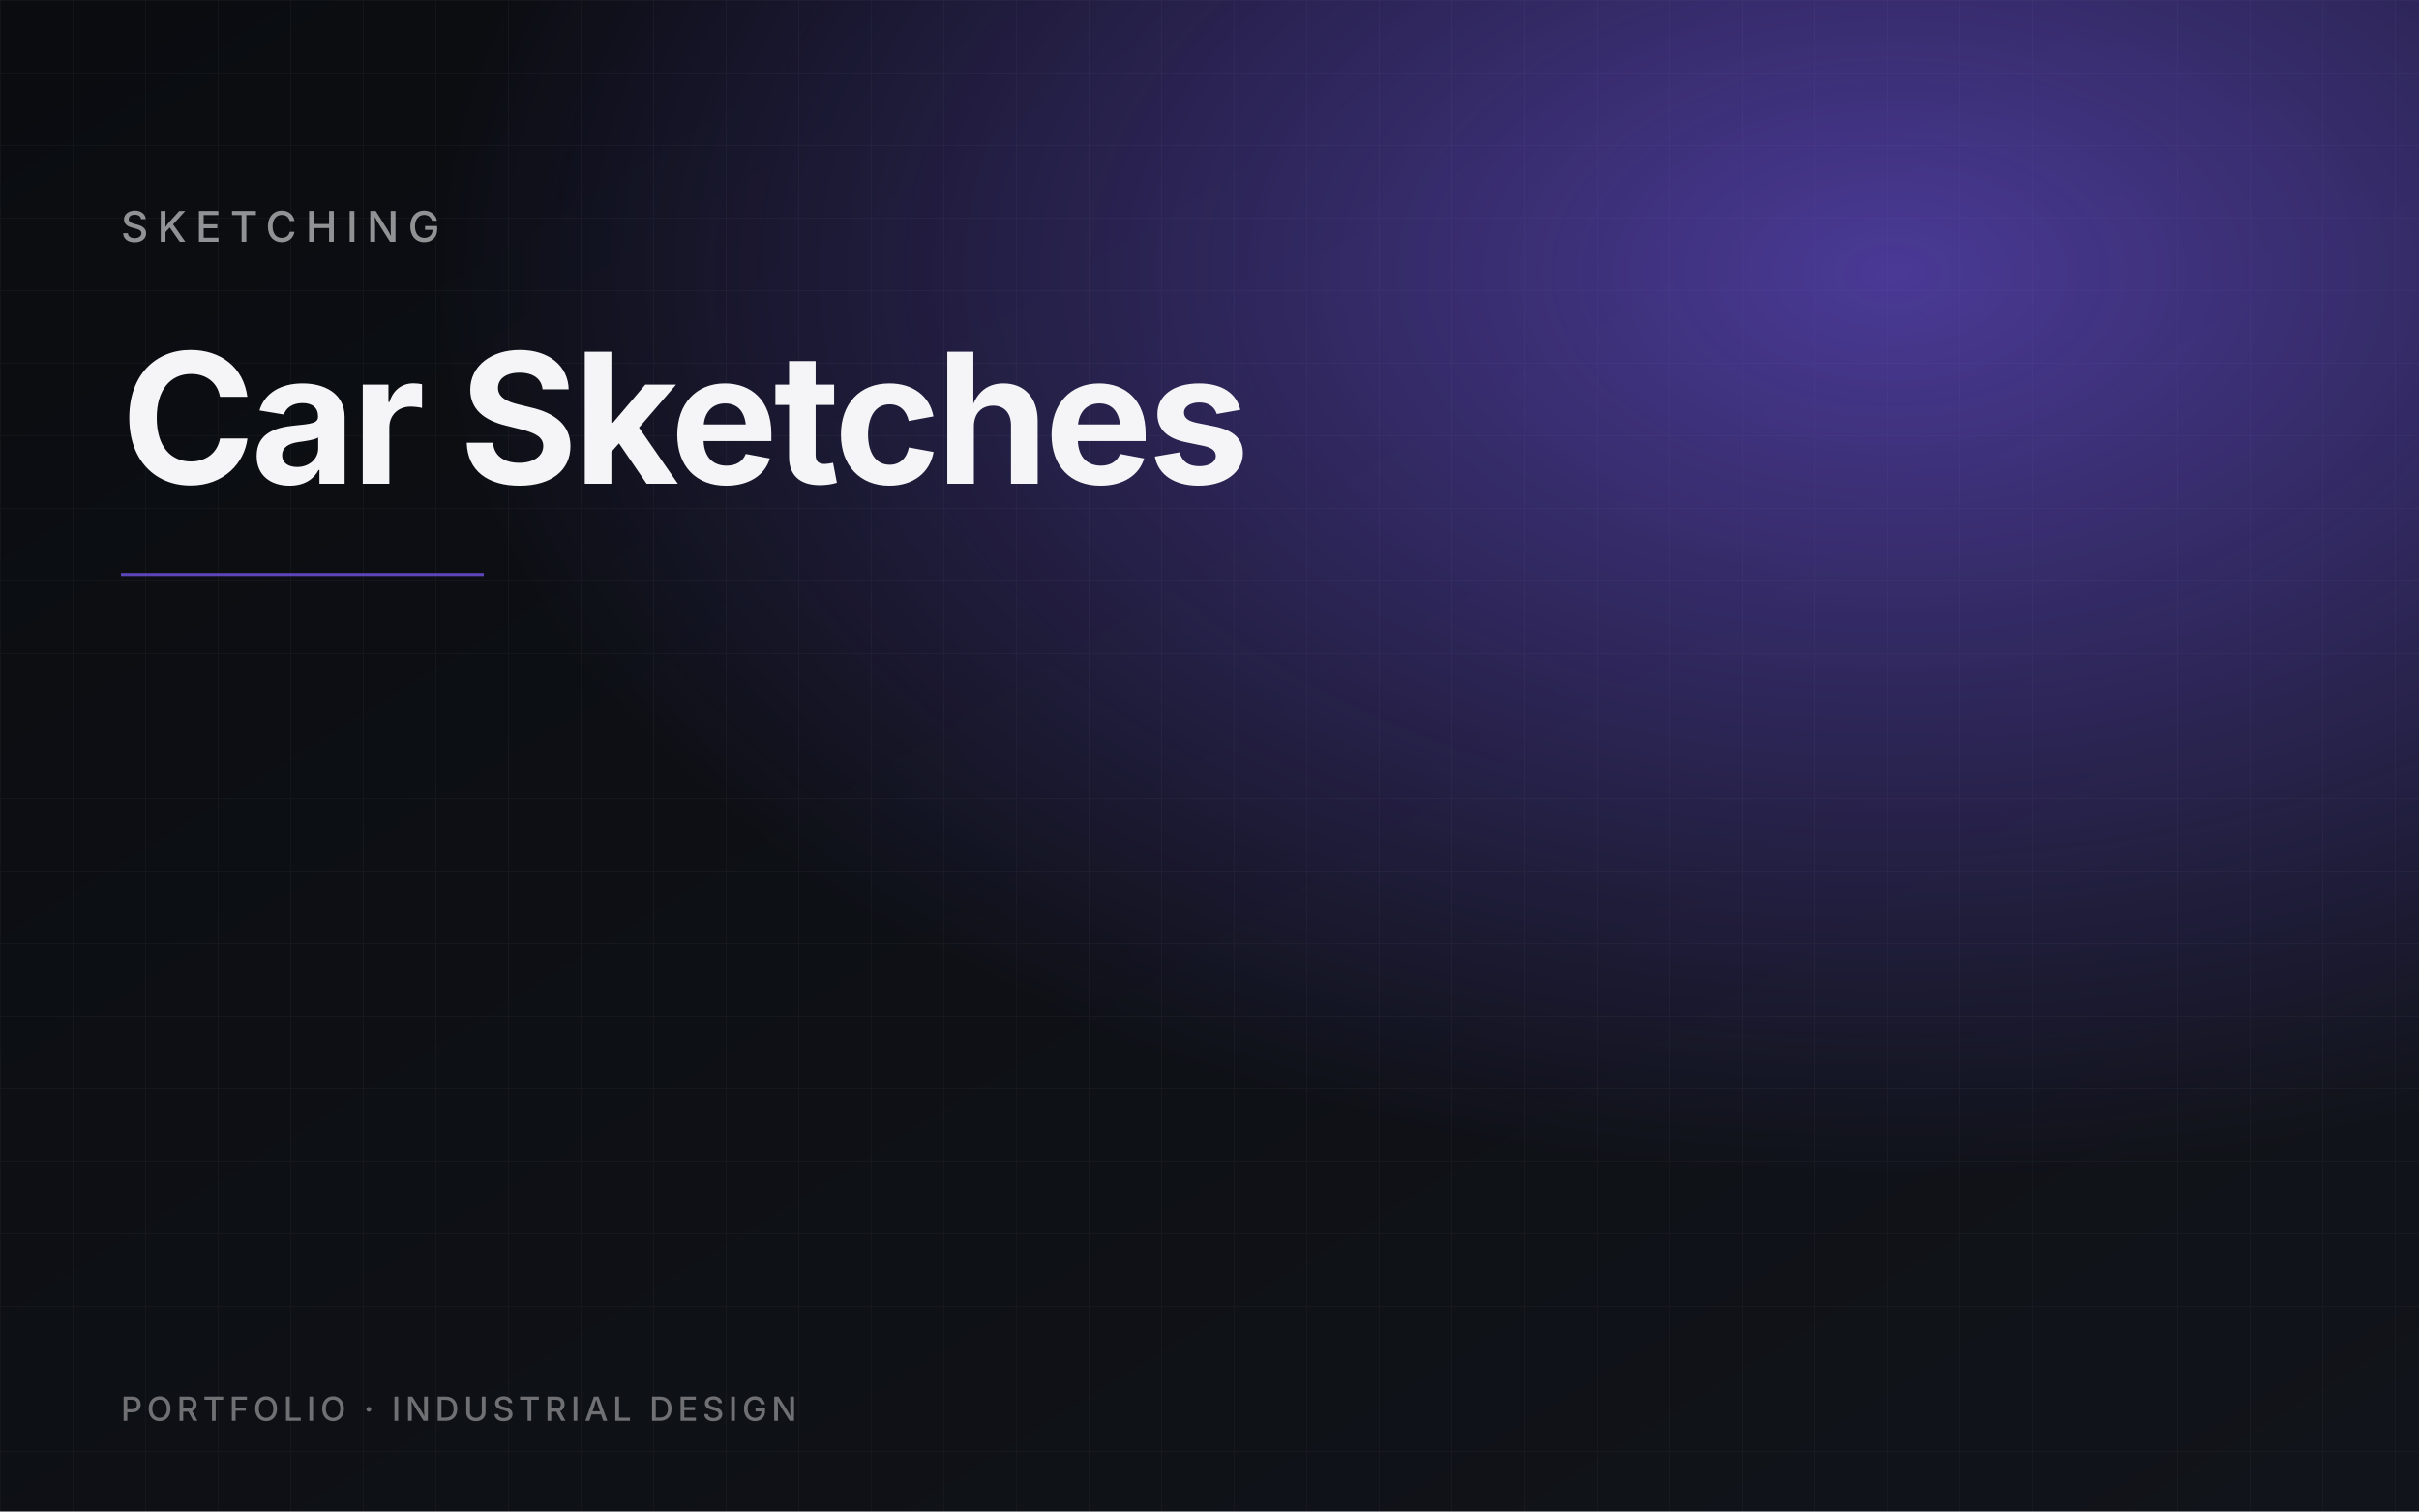
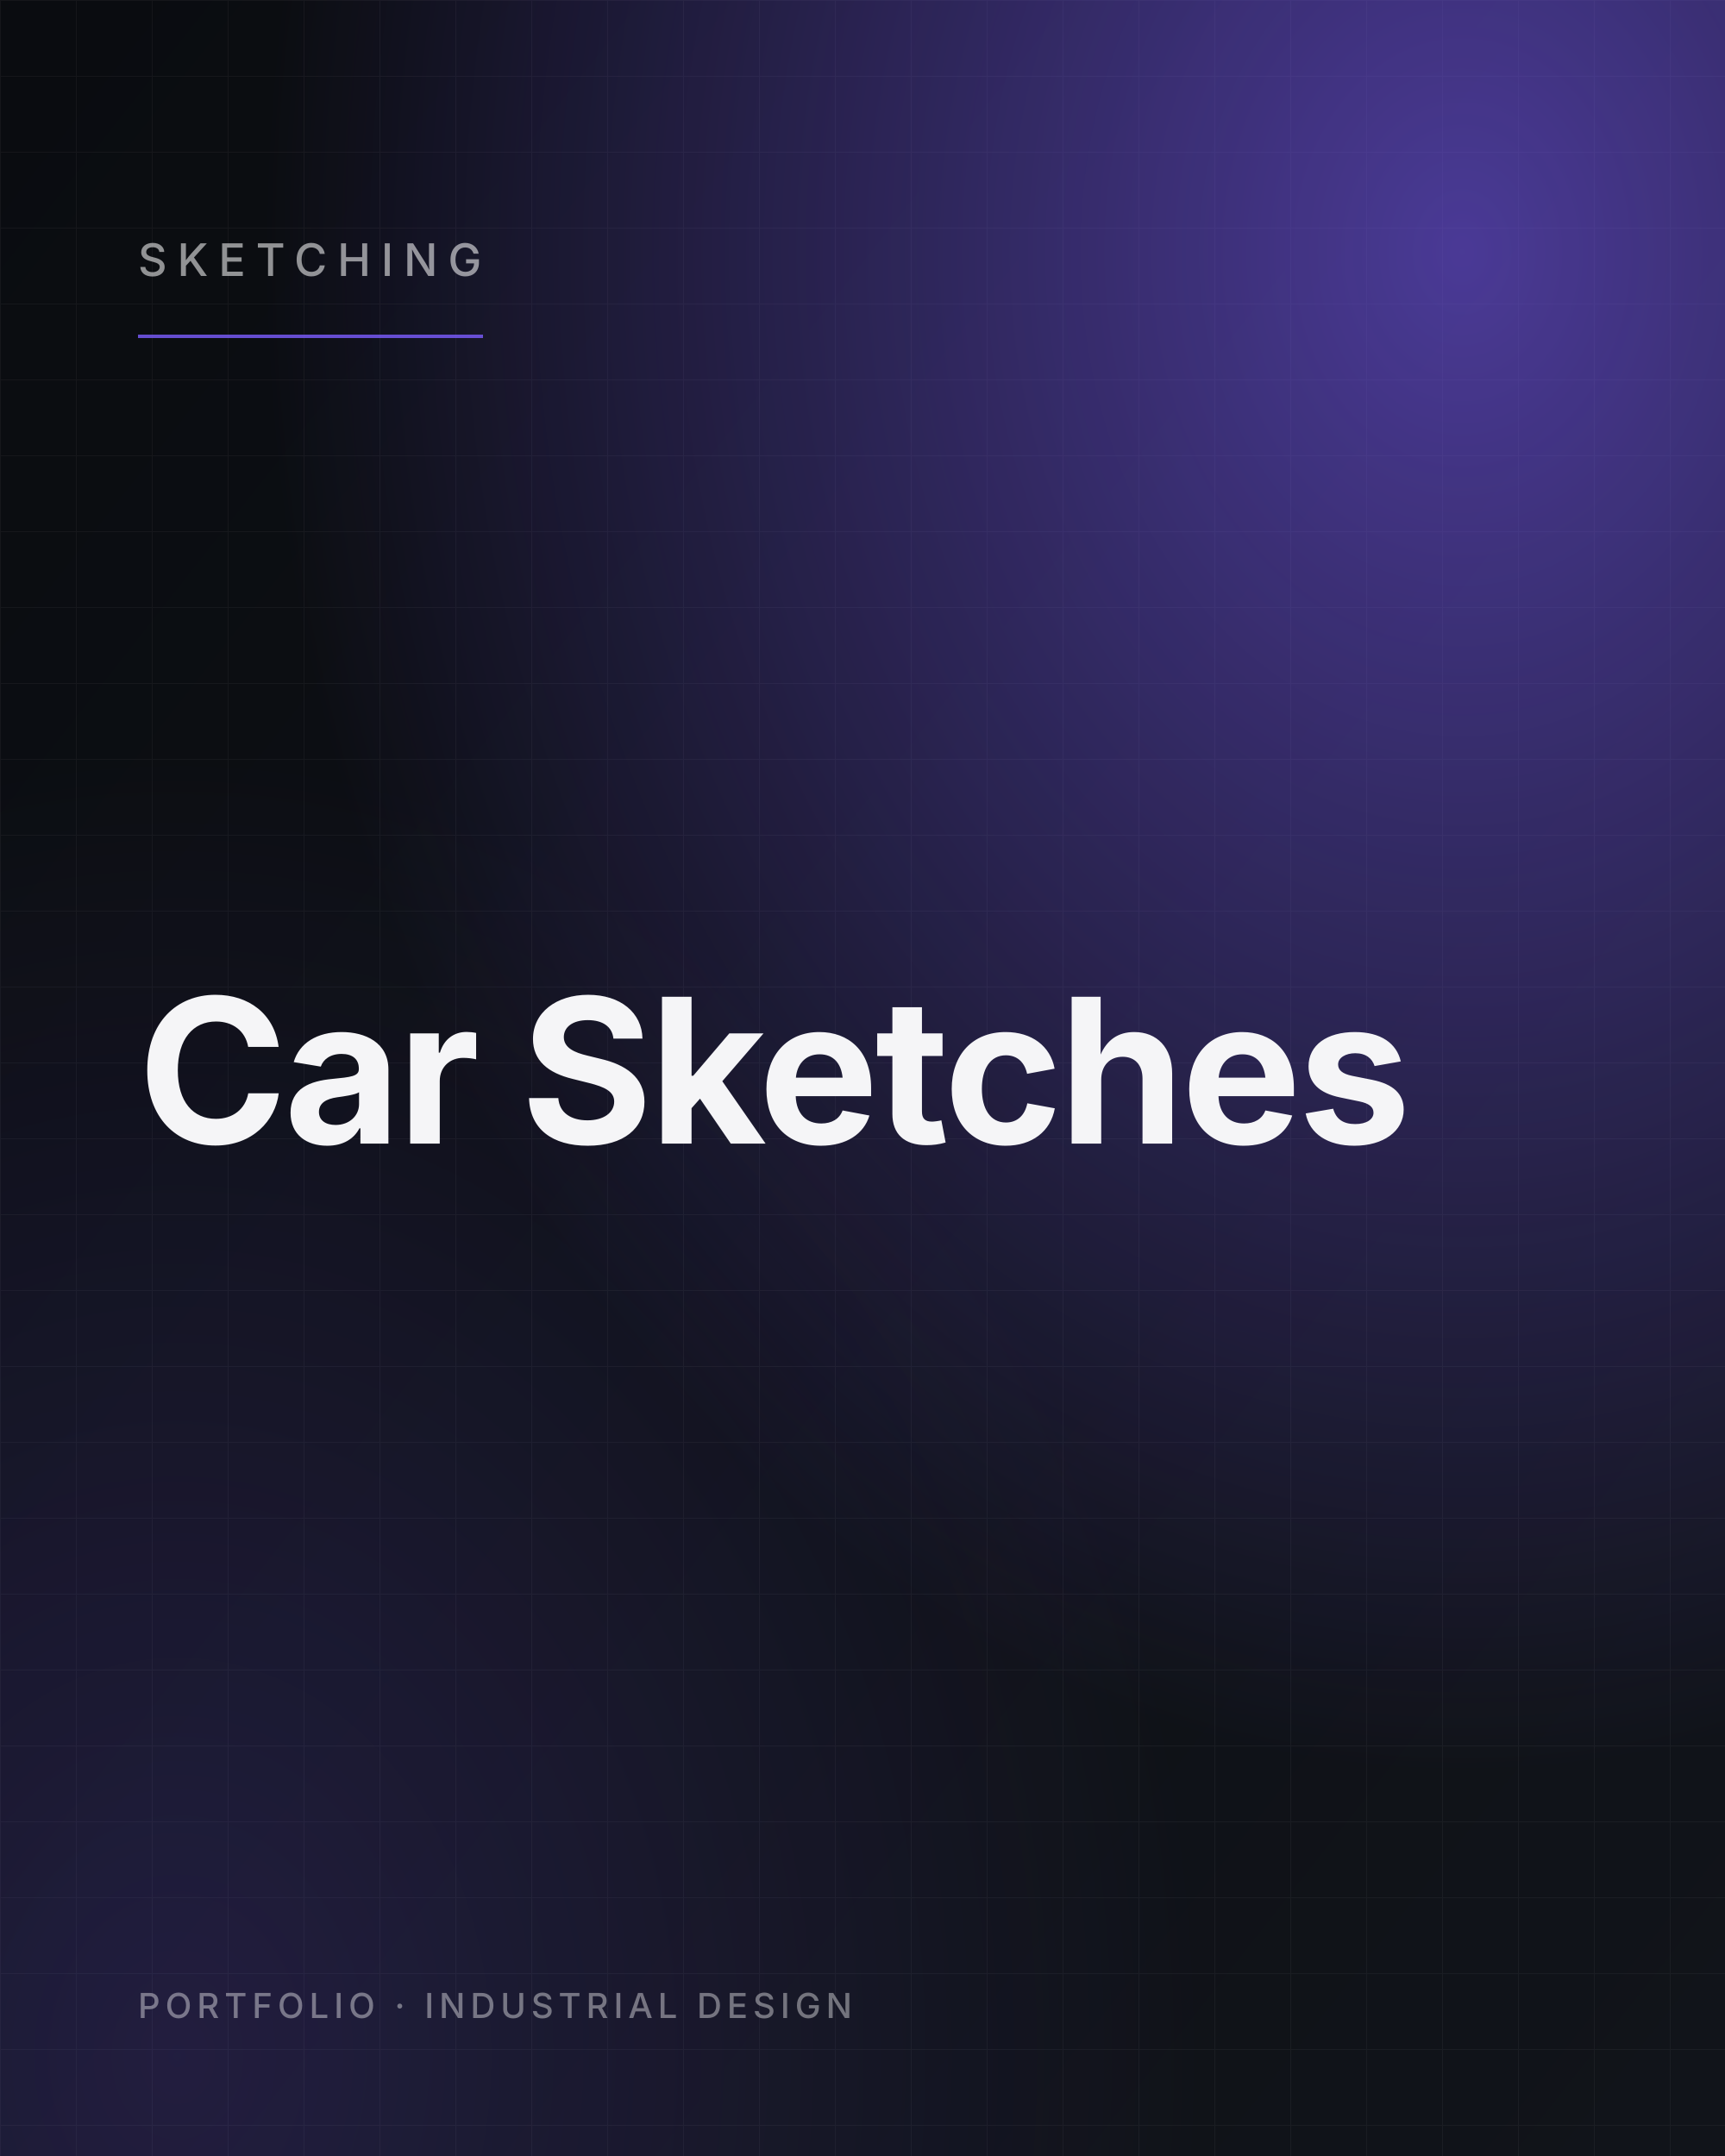
- <svg xmlns="http://www.w3.org/2000/svg" viewBox="0 0 1600 1000" preserveAspectRatio="xMidYMid slice">
+ <svg xmlns="http://www.w3.org/2000/svg" viewBox="0 0 1000 1250" preserveAspectRatio="xMidYMid slice">
  <defs>
    <linearGradient id="bg" x1="0" y1="0" x2="1" y2="1">
      <stop offset="0" stop-color="#0a0c10" />
      <stop offset="1" stop-color="#11141a" />
    </linearGradient>
-     <radialGradient id="glow" cx="0.78" cy="0.18" r="0.6">
+     <radialGradient id="glow" cx="0.85" cy="0.12" r="0.7">
      <stop offset="0" stop-color="#7c5cff" stop-opacity="0.55" />
      <stop offset="1" stop-color="#7c5cff" stop-opacity="0" />
    </radialGradient>
-     <pattern id="grid" width="48" height="48" patternUnits="userSpaceOnUse">
-       <path d="M48 0H0V48" fill="none" stroke="rgba(255,255,255,0.04)" stroke-width="1" />
+     <radialGradient id="glow2" cx="0.1" cy="0.95" r="0.6">
+       <stop offset="0" stop-color="#7c5cff" stop-opacity="0.18" />
+       <stop offset="1" stop-color="#7c5cff" stop-opacity="0" />
+     </radialGradient>
+     <pattern id="grid" width="44" height="44" patternUnits="userSpaceOnUse">
+       <path d="M44 0H0V44" fill="none" stroke="rgba(255,255,255,0.045)" stroke-width="1" />
    </pattern>
  </defs>
-   <rect width="1600" height="1000" fill="url(#bg)" />
-   <rect width="1600" height="1000" fill="url(#grid)" />
-   <rect width="1600" height="1000" fill="url(#glow)" />
+   <rect width="1000" height="1250" fill="url(#bg)" />
+   <rect width="1000" height="1250" fill="url(#grid)" />
+   <rect width="1000" height="1250" fill="url(#glow)" />
+   <rect width="1000" height="1250" fill="url(#glow2)" />
  <g font-family="Inter, system-ui, sans-serif" fill="#f5f5f7">
-     <text x="80" y="160" font-size="28" letter-spacing="6" fill="rgba(255,255,255,0.55)" font-weight="500">SKETCHING</text>
-     <text x="80" y="320" font-size="120" font-weight="700" letter-spacing="-3">Car Sketches</text>
-     <text x="80" y="940" font-size="22" letter-spacing="3" fill="rgba(255,255,255,0.4)" font-weight="500">PORTFOLIO · INDUSTRIAL DESIGN</text>
-   </g>
-   <g stroke="#7c5cff" stroke-width="2" fill="none" opacity="0.7">
-     <line x1="80" y1="380" x2="320" y2="380" />
+     <text x="80" y="160" font-size="26" letter-spacing="6" fill="rgba(255,255,255,0.55)" font-weight="500">SKETCHING</text>
+     <line x1="80" y1="195" x2="280" y2="195" stroke="#7c5cff" stroke-width="2" opacity="0.8" />
+     <text x="80" y="663.025" font-size="117" font-weight="700" letter-spacing="-2">
+       <tspan x="80" dy="0">Car Sketches</tspan>
+     </text>
+     <text x="80" y="1170" font-size="20" letter-spacing="3" fill="rgba(255,255,255,0.4)" font-weight="500">PORTFOLIO · INDUSTRIAL DESIGN</text>
  </g>
</svg>
